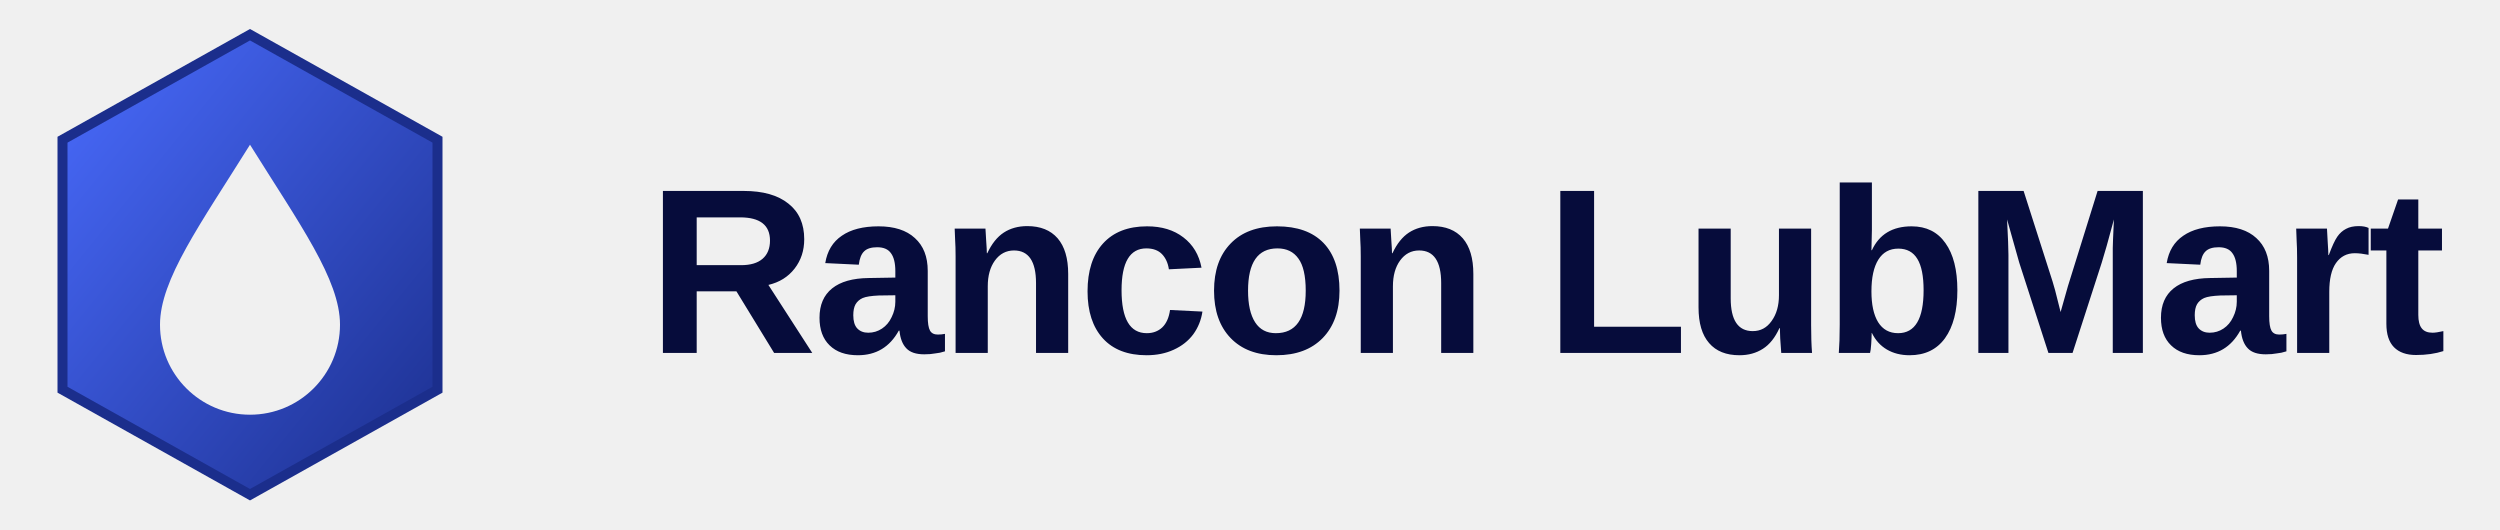
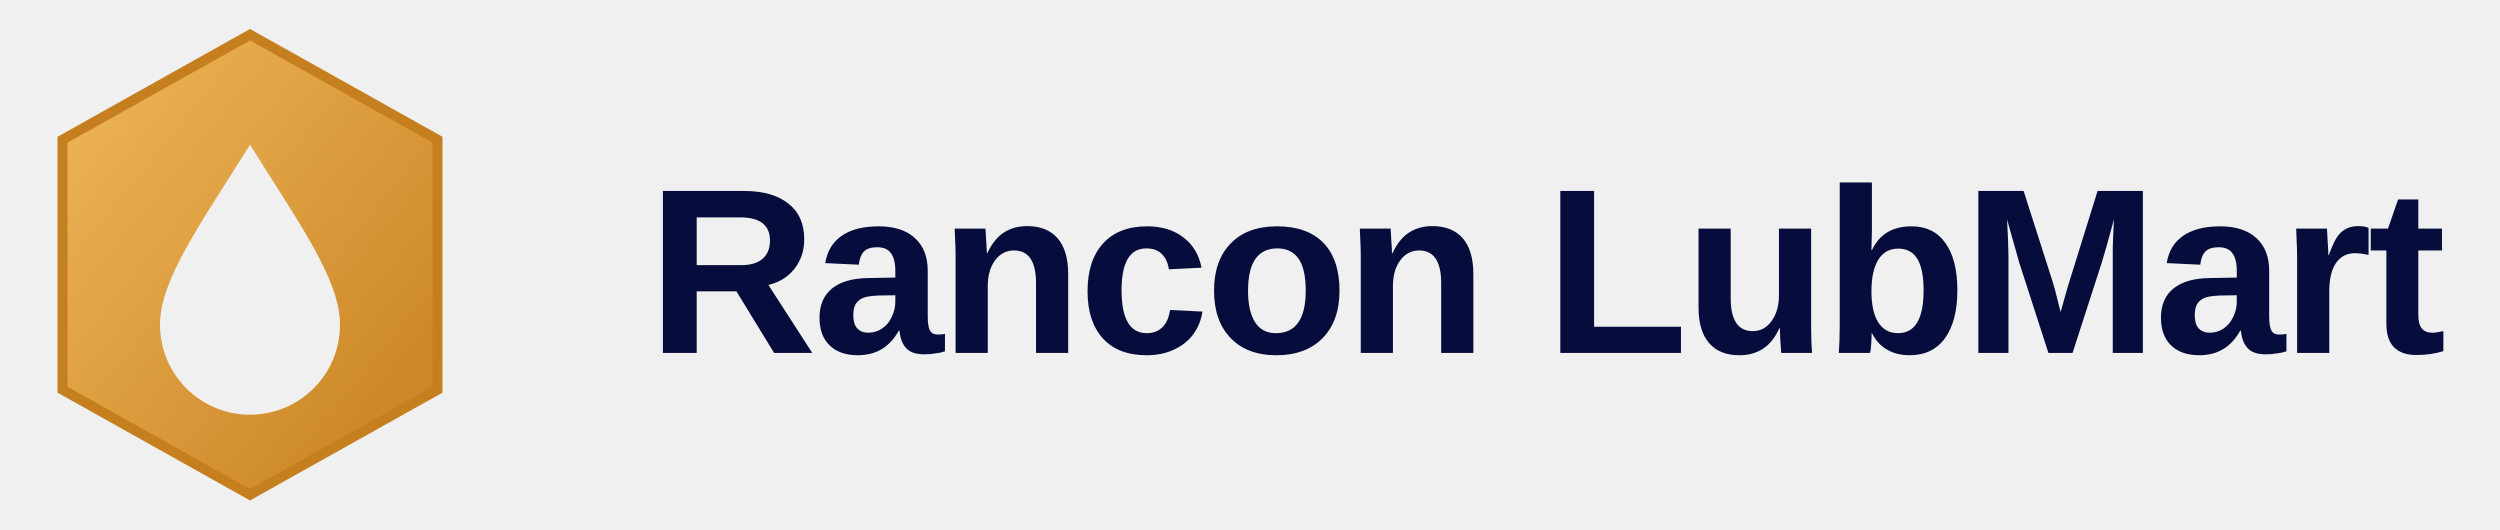
<svg xmlns="http://www.w3.org/2000/svg" width="170" height="36" viewBox="0 0 170 36" fill="none">
  <defs>
    <linearGradient id="rlmShieldGradientLight" x1="0" y1="0" x2="1" y2="1">
-       <stop offset="0" stop-color="#4A6CFF" />
-       <stop offset="1" stop-color="#1B2E8C" />
+       <stop offset="0" stop-color="#F0B85C" />
+       <stop offset="1" stop-color="#C67F1E" />
    </linearGradient>
    <mask id="rlmDropMaskLight">
      <rect width="200" height="200" fill="#fff" />
      <path d="M100 52 C120 84 136 106 136 124 A36 36 0 1 1 64 124 C64 106 80 84 100 52 Z" fill="#000" />
    </mask>
  </defs>
  <g transform="translate(0,1) scale(0.17)">
    <polygon points="100,8 175,50 175,150 100,192 25,150 25,50" fill="url(#rlmShieldGradientLight)" mask="url(#rlmDropMaskLight)" />
-     <polygon points="100,8 175,50 175,150 100,192 25,150 25,50" fill="none" stroke="#1B2E8C" stroke-width="4" />
+     <polygon points="100,8 175,50 175,150 100,192 25,150 25,50" fill="none" stroke="#C67F1E" stroke-width="4" />
  </g>
  <text x="44" y="24" font-family="Arial, Helvetica, sans-serif" font-size="16" font-weight="700" letter-spacing="-0.3" fill="#060C3B">Rancon LubMart</text>
</svg>
